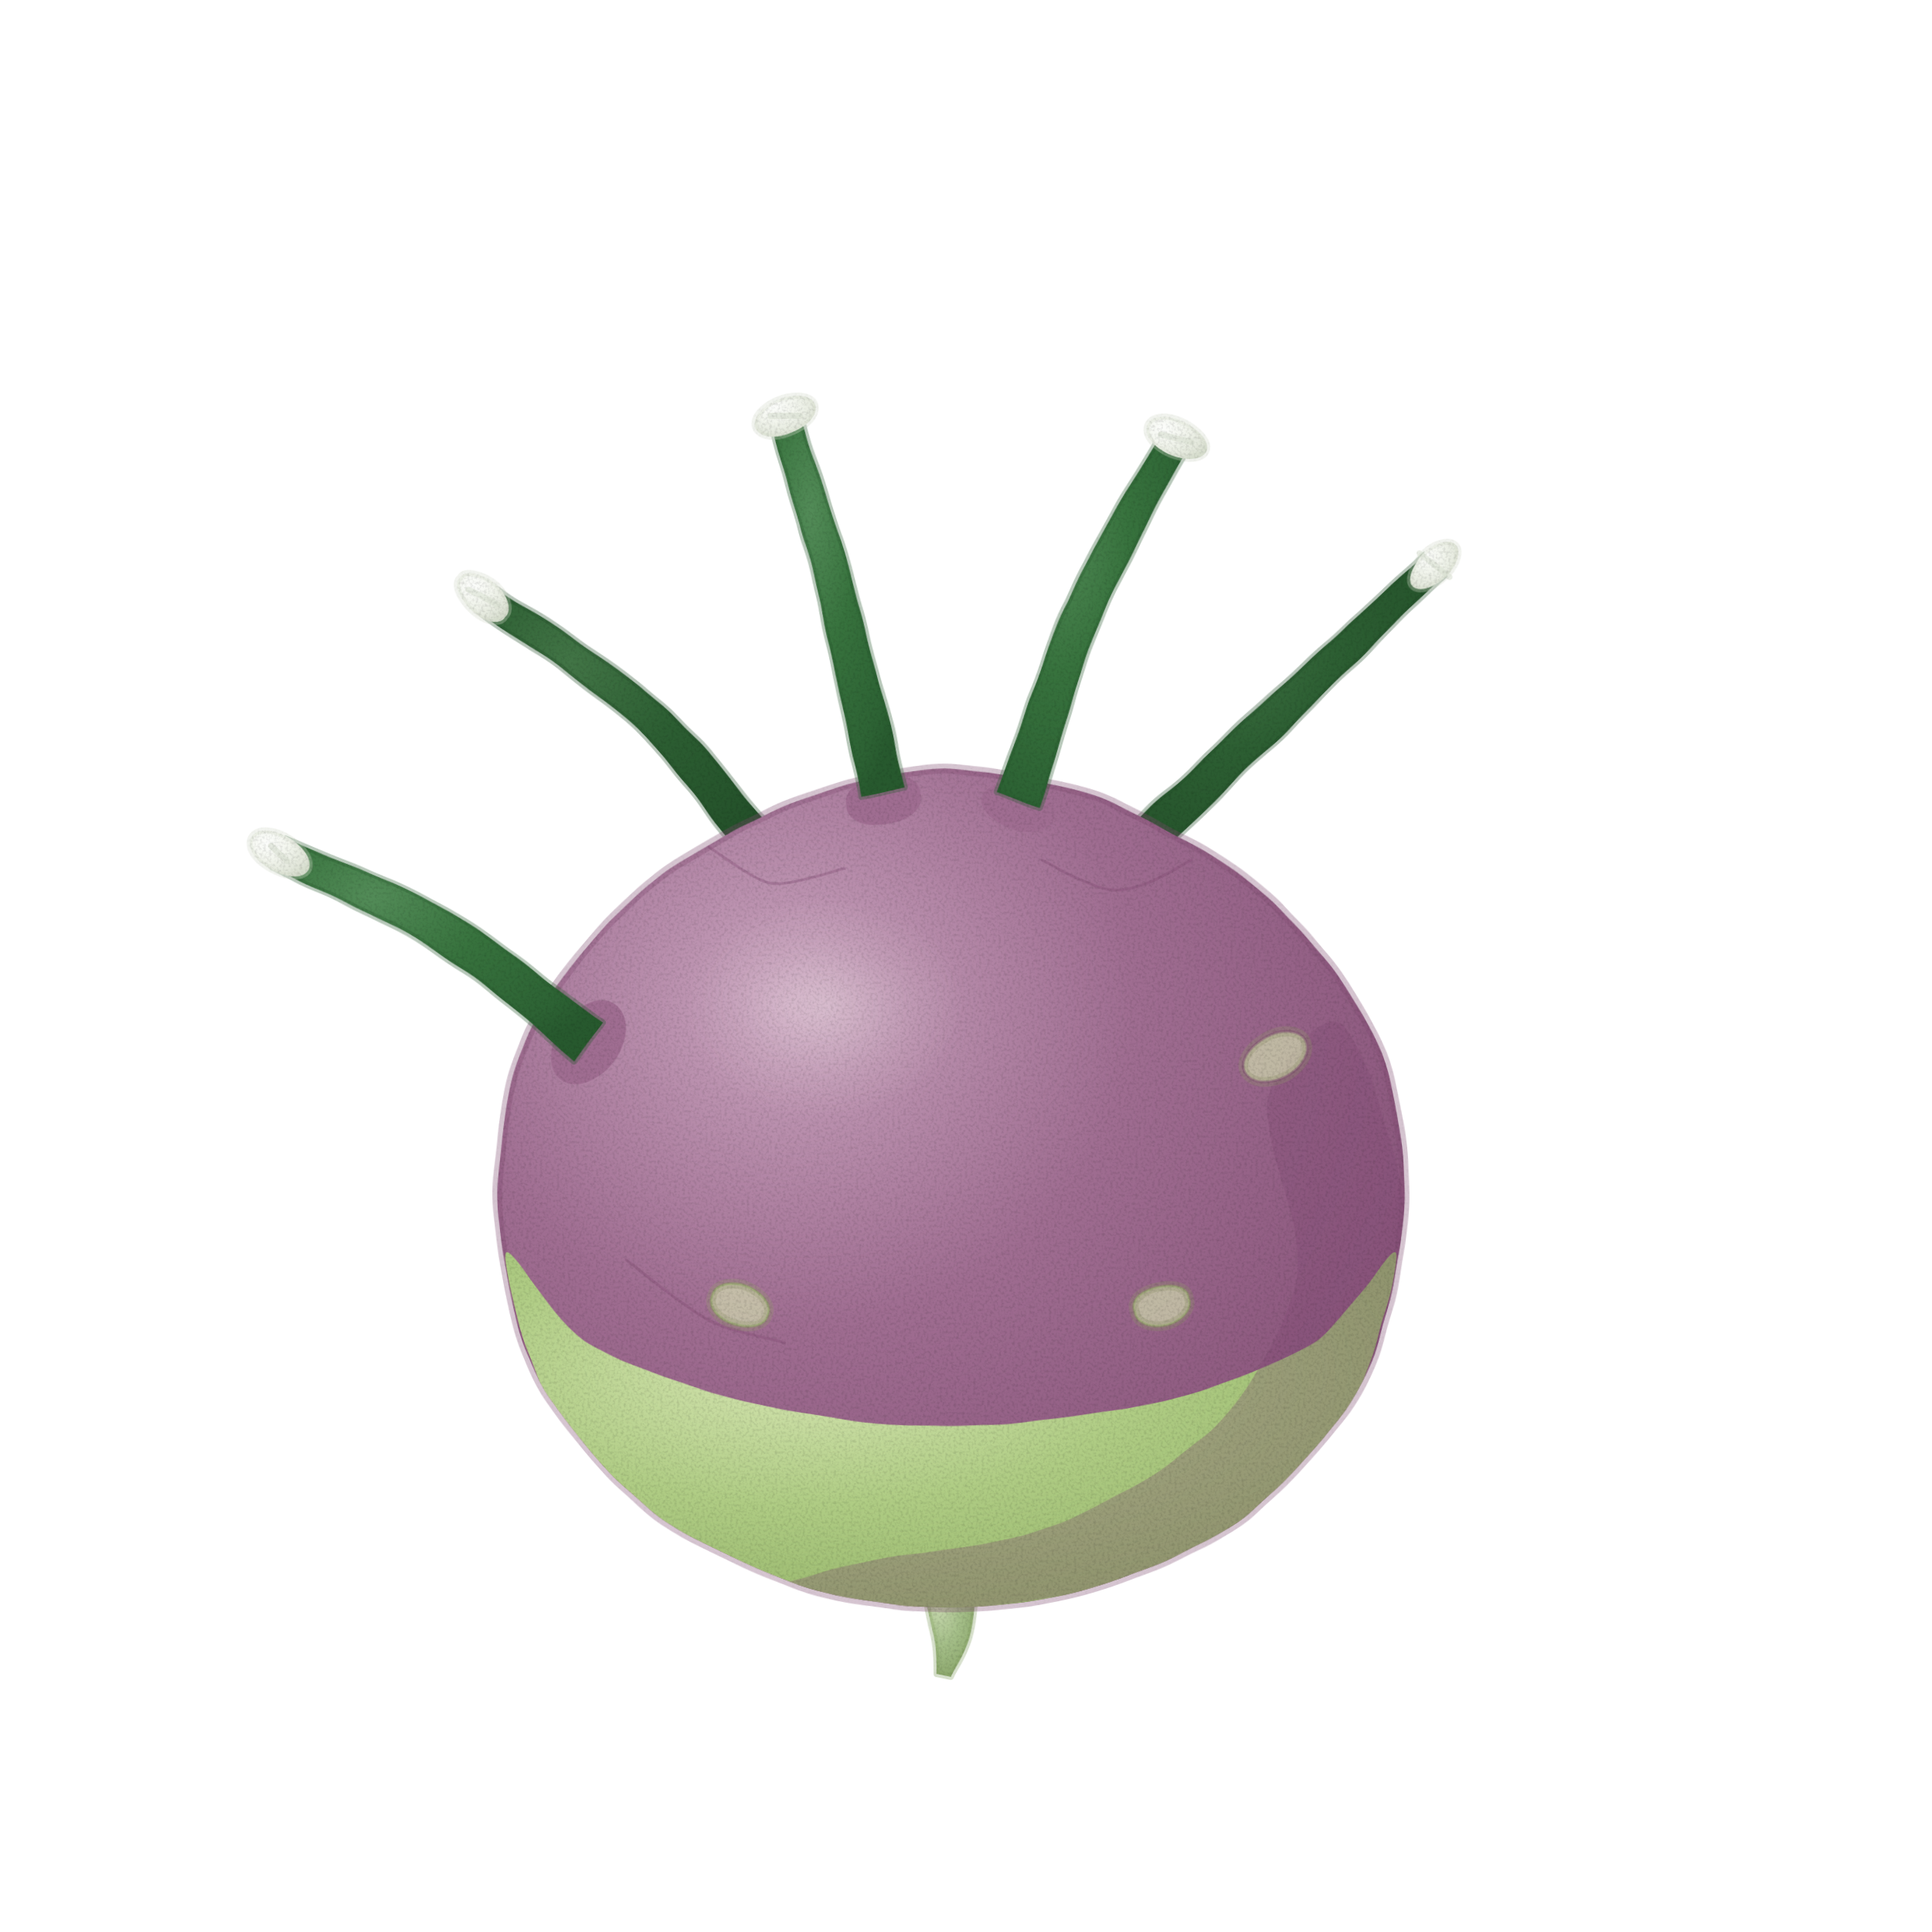
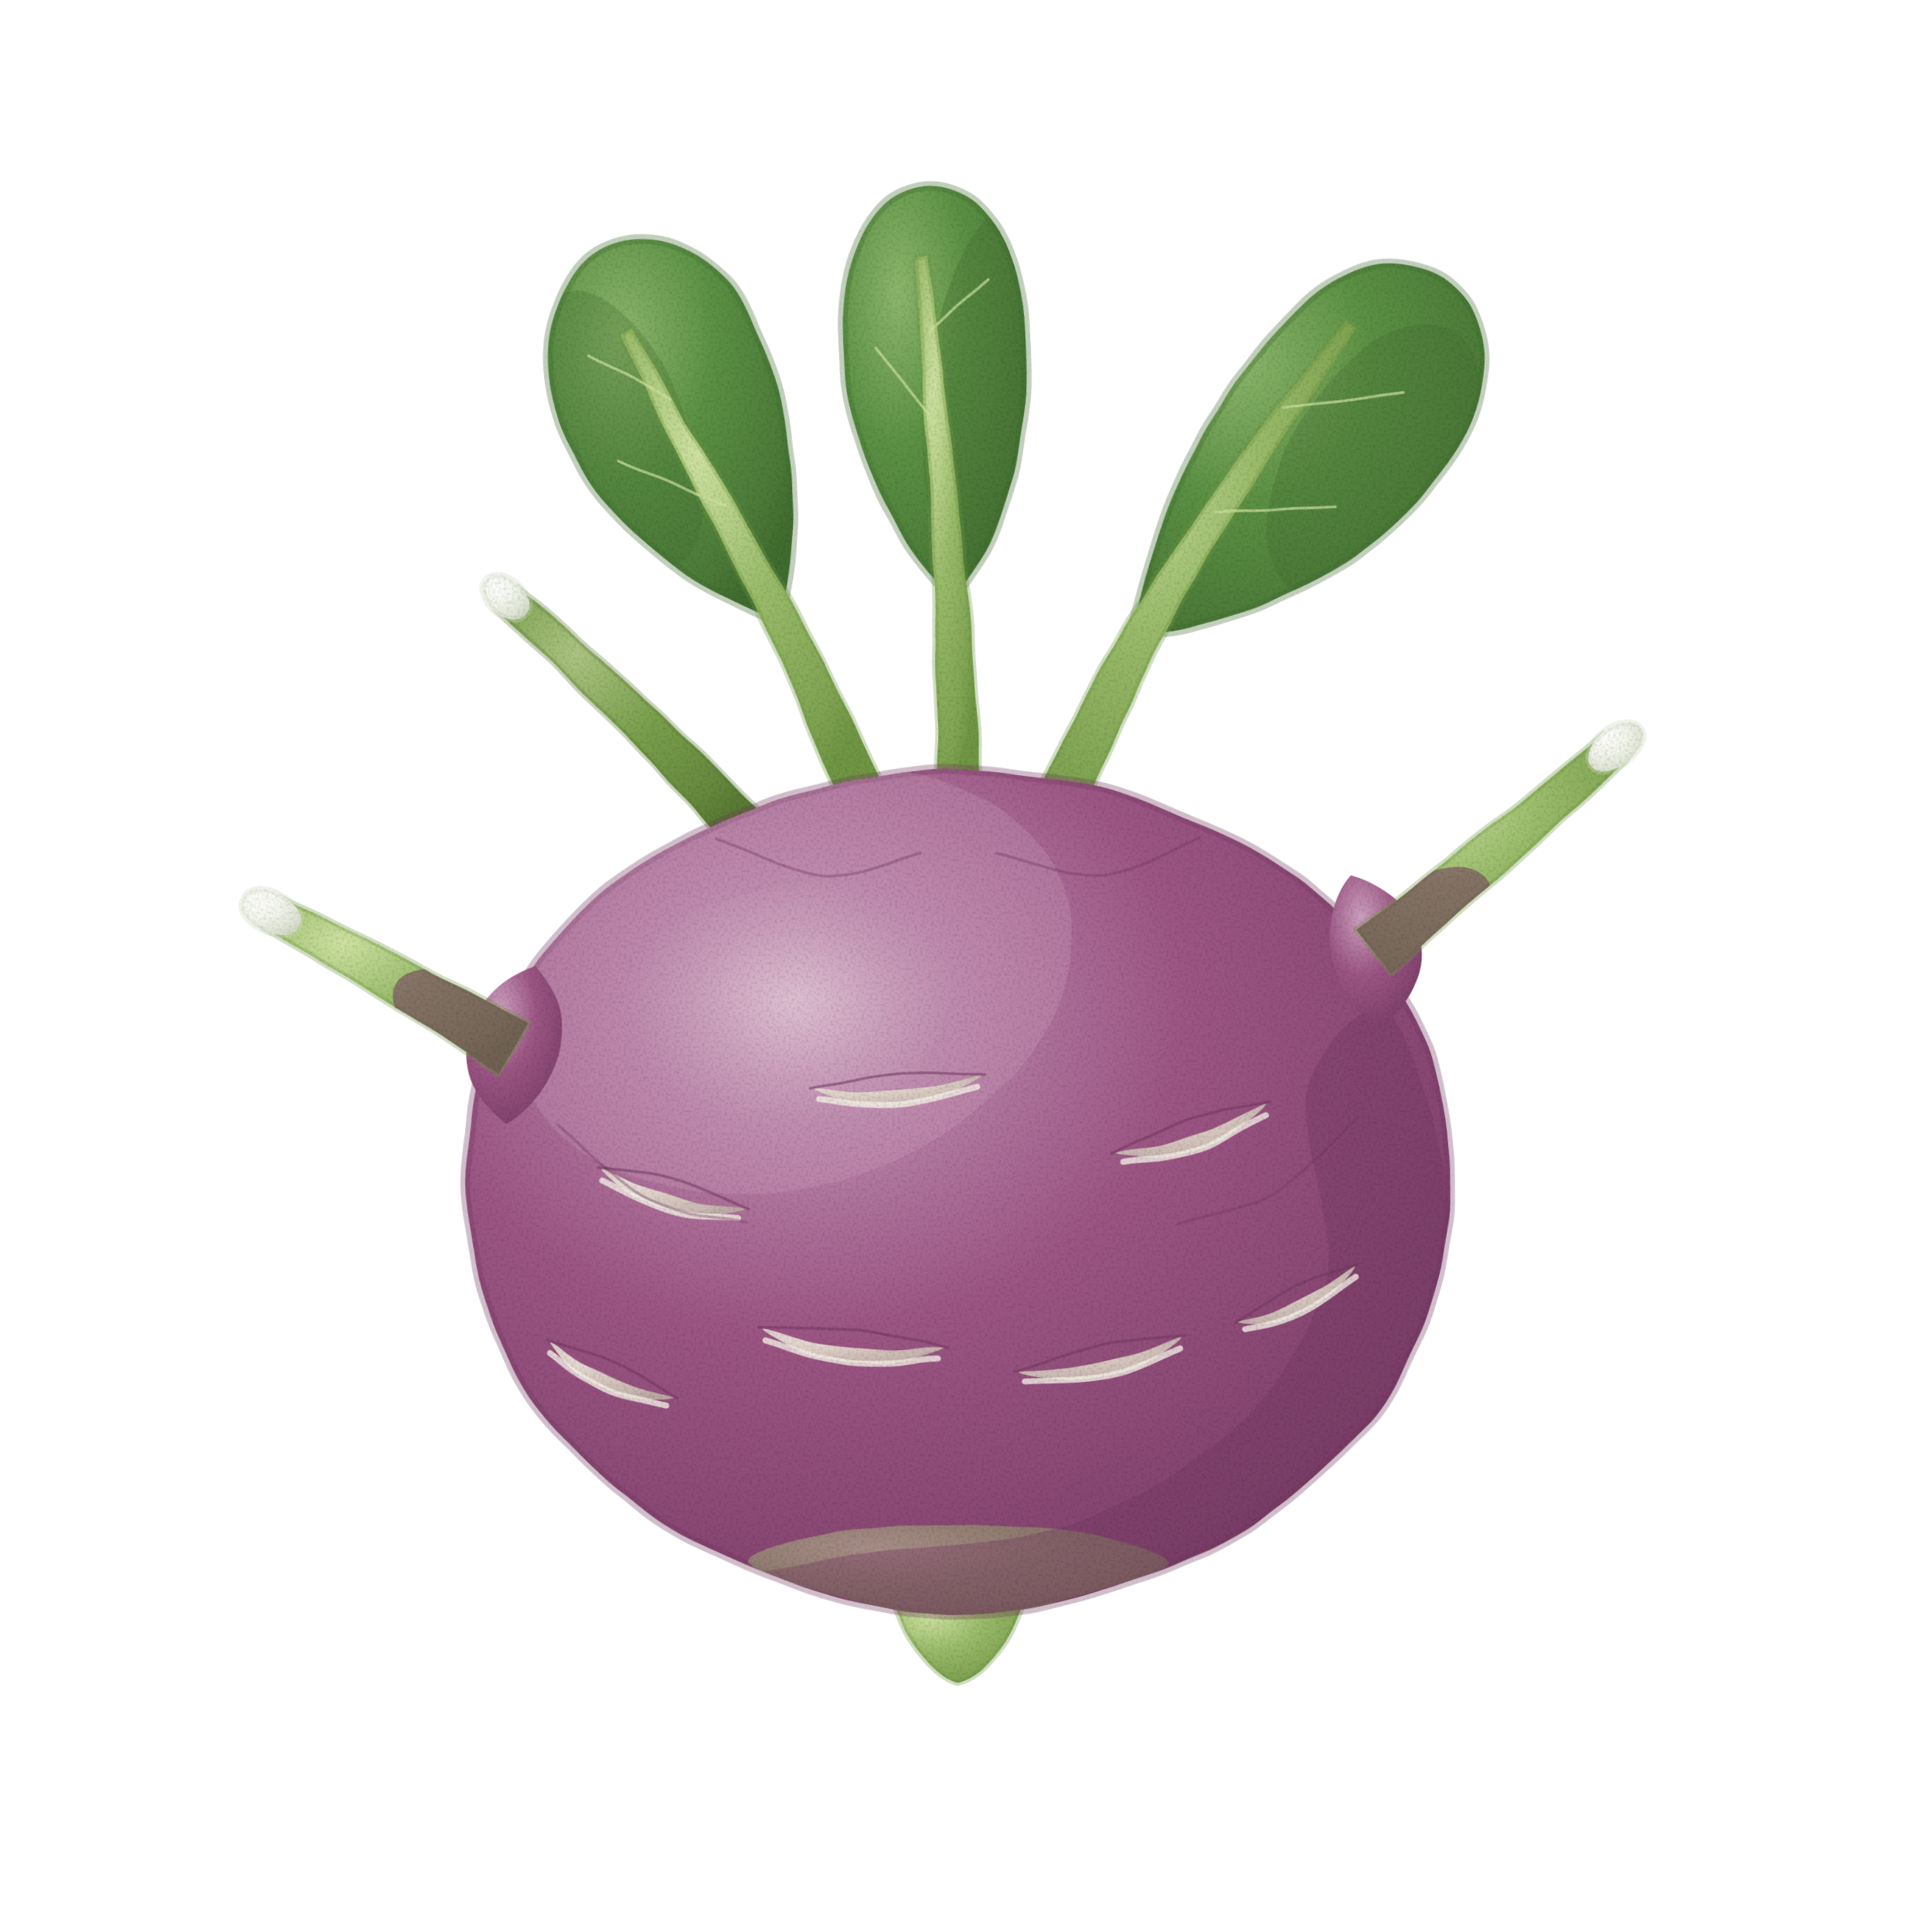
<svg xmlns="http://www.w3.org/2000/svg" viewBox="0 0 512 512" role="img" aria-label="콜라비 — 움직임, 윤곽 없는 수채" data-asset="watercolor-kohlrabi-motion" data-food="kohlrabi" data-style="watercolor" data-variant="motion" stroke-linecap="round" stroke-linejoin="round">
-   <style>[data-asset="watercolor-kohlrabi-motion"] [data-part="body"]{transform-box:view-box;transform-origin:252px 426px;animation:watercolor-kohlrabi-motion-m0 7.6s cubic-bezier(.37,0,.63,1) 0s infinite}[data-asset="watercolor-kohlrabi-motion"] [data-part="stalk-top-l"]{transform-box:view-box;transform-origin:234px 210px;animation:watercolor-kohlrabi-motion-m1 7.6s cubic-bezier(.37,0,.63,1) -1.368s infinite}[data-asset="watercolor-kohlrabi-motion"] [data-part="stalk-top-r"]{transform-box:view-box;transform-origin:270px 212px;animation:watercolor-kohlrabi-motion-m2 7.6s cubic-bezier(.37,0,.63,1) -3.192s infinite}[data-asset="watercolor-kohlrabi-motion"] [data-part="stalk-side"]{transform-box:view-box;transform-origin:156px 276px;animation:watercolor-kohlrabi-motion-m3 7.6s cubic-bezier(.37,0,.63,1) -2.28s infinite}[data-asset="watercolor-kohlrabi-motion"] [data-part="shine"]{transform-box:fill-box;transform-origin:center;animation:watercolor-kohlrabi-motion-m4 7.6s cubic-bezier(.37,0,.63,1) -0.912s infinite}@keyframes watercolor-kohlrabi-motion-m0{0%,100%{rotate:0deg}25%{rotate:0.6deg}75%{rotate:-0.525deg}}@keyframes watercolor-kohlrabi-motion-m1{0%,100%{rotate:0deg}25%{rotate:1.05deg}75%{rotate:-0.9deg}}@keyframes watercolor-kohlrabi-motion-m2{0%,100%{rotate:0deg}25%{rotate:-0.9deg}75%{rotate:0.975deg}}@keyframes watercolor-kohlrabi-motion-m3{0%,100%{rotate:0deg}25%{rotate:1.125deg}75%{rotate:-0.975deg}}@keyframes watercolor-kohlrabi-motion-m4{0%,100%{translate:0px 0}25%{translate:3px 0}75%{translate:-3px 0}}@media (prefers-reduced-motion:reduce){[data-asset="watercolor-kohlrabi-motion"] *{animation:none!important}}</style>
+   <style>[data-asset="watercolor-kohlrabi-motion"] [data-part="body"]{transform-box:view-box;transform-origin:254px 428px;animation:watercolor-kohlrabi-motion-m0 7.6s cubic-bezier(.37,0,.63,1) 0s infinite}[data-asset="watercolor-kohlrabi-motion"] [data-part="stalk-top-l"]{transform-box:view-box;transform-origin:228px 210px;animation:watercolor-kohlrabi-motion-m1 7.6s cubic-bezier(.37,0,.63,1) -1.14s infinite}[data-asset="watercolor-kohlrabi-motion"] [data-part="stalk-top-c"]{transform-box:view-box;transform-origin:254px 206px;animation:watercolor-kohlrabi-motion-m2 7.6s cubic-bezier(.37,0,.63,1) -2.28s infinite}[data-asset="watercolor-kohlrabi-motion"] [data-part="stalk-top-r"]{transform-box:view-box;transform-origin:282px 210px;animation:watercolor-kohlrabi-motion-m3 7.6s cubic-bezier(.37,0,.63,1) -3.42s infinite}[data-asset="watercolor-kohlrabi-motion"] [data-part="stalk-side-l"]{transform-box:view-box;transform-origin:136px 278px;animation:watercolor-kohlrabi-motion-m4 7.6s cubic-bezier(.37,0,.63,1) -1.9s infinite}[data-asset="watercolor-kohlrabi-motion"] [data-part="stalk-side-r"]{transform-box:view-box;transform-origin:364px 252px;animation:watercolor-kohlrabi-motion-m5 7.6s cubic-bezier(.37,0,.63,1) -4.18s infinite}[data-asset="watercolor-kohlrabi-motion"] [data-part="shine"]{transform-box:fill-box;transform-origin:center;animation:watercolor-kohlrabi-motion-m6 7.6s cubic-bezier(.37,0,.63,1) -0.912s infinite}@keyframes watercolor-kohlrabi-motion-m0{0%,100%{rotate:0deg}25%{rotate:0.525deg}75%{rotate:-0.45deg}}@keyframes watercolor-kohlrabi-motion-m1{0%,100%{rotate:0deg}25%{rotate:1.05deg}75%{rotate:-0.9deg}}@keyframes watercolor-kohlrabi-motion-m2{0%,100%{rotate:0deg}25%{rotate:-0.825deg}75%{rotate:0.9deg}}@keyframes watercolor-kohlrabi-motion-m3{0%,100%{rotate:0deg}25%{rotate:-0.975deg}75%{rotate:1.05deg}}@keyframes watercolor-kohlrabi-motion-m4{0%,100%{rotate:0deg}25%{rotate:1.125deg}75%{rotate:-0.975deg}}@keyframes watercolor-kohlrabi-motion-m5{0%,100%{rotate:0deg}25%{rotate:-1.05deg}75%{rotate:0.975deg}}@keyframes watercolor-kohlrabi-motion-m6{0%,100%{translate:0px 0}25%{translate:3px 0}75%{translate:-3px 0}}@media (prefers-reduced-motion:reduce){[data-asset="watercolor-kohlrabi-motion"] *{animation:none!important}}</style>
  <defs>
    <radialGradient id="watercolor-kohlrabi-motion-g-stalkBack-soft" cx="0.3" cy="0.26" r="0.84">
-       <stop offset="0" stop-color="#427546" />
-       <stop offset="0.45" stop-color="#2c5e32" />
-       <stop offset="0.86" stop-color="#25532b" />
-       <stop offset="1" stop-color="#214d27" />
+       <stop offset="0" stop-color="#adc482" />
+       <stop offset="0.45" stop-color="#7aa14d" />
+       <stop offset="0.86" stop-color="#65893d" />
+       <stop offset="1" stop-color="#587a33" />
    </radialGradient>
    <radialGradient id="watercolor-kohlrabi-motion-g-cut-soft" cx="0.3" cy="0.26" r="0.84">
-       <stop offset="0" stop-color="#fcfdfb" />
-       <stop offset="0.45" stop-color="#f2f5ed" />
-       <stop offset="0.86" stop-color="#e1e6d9" />
-       <stop offset="1" stop-color="#d6ddcd" />
+       <stop offset="0" stop-color="#fdfdfb" />
+       <stop offset="0.45" stop-color="#f3f6ec" />
+       <stop offset="0.86" stop-color="#dfe5d5" />
+       <stop offset="1" stop-color="#d3dbc7" />
    </radialGradient>
-     <radialGradient id="watercolor-kohlrabi-motion-g-root-soft" cx="0.3" cy="0.26" r="0.84">
-       <stop offset="0" stop-color="#c5d7ac" />
-       <stop offset="0.45" stop-color="#a5bf89" />
-       <stop offset="0.86" stop-color="#90ab71" />
-       <stop offset="1" stop-color="#839f63" />
-     </radialGradient>
-     <radialGradient id="watercolor-kohlrabi-motion-g-skinPurple-soft" cx="0.32" cy="0.28" r="0.85">
-       <stop offset="0" stop-color="#c9a4be" />
-       <stop offset="0.45" stop-color="#9f6d91" />
-       <stop offset="0.86" stop-color="#8b577d" />
-       <stop offset="1" stop-color="#7f4970" />
+     <radialGradient id="watercolor-kohlrabi-motion-g-leaf-soft" cx="0.3" cy="0.26" r="0.84">
+       <stop offset="0" stop-color="#8db66c" />
+       <stop offset="0.45" stop-color="#5b9144" />
+       <stop offset="0.86" stop-color="#4b7a37" />
+       <stop offset="1" stop-color="#416c2f" />
    </radialGradient>
    <clipPath id="watercolor-kohlrabi-motion-clip0">
-       <path d="M252 204 C264.3 204 279.4 207.1 292 212 C304.6 216.9 323 226.5 334 236 C345 245.5 358.2 261.4 364 274 C369.8 286.6 372.3 304.2 372 318 C371.7 331.8 368.1 351.4 362 364 C355.9 376.6 342.7 391.4 332 400 C321.3 408.6 304.3 416 292 420 C279.7 424 264.3 426 252 426 C239.7 426 224.3 424 212 420 C199.7 416 182.7 408.6 172 400 C161.3 391.4 148.1 376.6 142 364 C135.9 351.4 132.3 331.8 132 318 C131.7 304.2 134.2 286.6 140 274 C145.8 261.4 159 245.5 170 236 C181 226.5 199.4 216.9 212 212 C224.6 207.1 239.7 204 252 204Z" />
+       <path d="M252 158 C232 138 220 106 224 76 C228 54 242 44 256 52 C270 60 276 88 270 118 C266 138 260 152 252 158 Z" />
    </clipPath>
-     <radialGradient id="watercolor-kohlrabi-motion-g-skinGreen-soft" cx="0.34" cy="0.32" r="0.85">
-       <stop offset="0" stop-color="#d6e5b2" />
-       <stop offset="0.45" stop-color="#afcc84" />
-       <stop offset="0.86" stop-color="#97b66b" />
-       <stop offset="1" stop-color="#89a95b" />
+     <radialGradient id="watercolor-kohlrabi-motion-g-stalk-soft" cx="0.3" cy="0.26" r="0.84">
+       <stop offset="0" stop-color="#cee2a2" />
+       <stop offset="0.45" stop-color="#9abc6a" />
+       <stop offset="0.86" stop-color="#7fa452" />
+       <stop offset="1" stop-color="#6f9643" />
    </radialGradient>
+     <clipPath id="watercolor-kohlrabi-motion-clip1">
+       <path d="M206 164 C182 156 158 138 148 112 C142 94 146 74 160 66 C174 58 192 68 200 86 C210 108 214 138 206 164 Z" />
+     </clipPath>
+     <clipPath id="watercolor-kohlrabi-motion-clip2">
+       <path d="M300 168 C306 136 322 102 346 80 C364 64 386 68 392 86 C398 106 382 132 358 148 C336 162 314 168 300 168 Z" />
+     </clipPath>
+     <radialGradient id="watercolor-kohlrabi-motion-g-skinPurple-soft" cx="0.34" cy="0.28" r="0.86">
+       <stop offset="0" stop-color="#cca0bf" />
+       <stop offset="0.45" stop-color="#9c5684" />
+       <stop offset="0.86" stop-color="#81426d" />
+       <stop offset="1" stop-color="#71365f" />
+     </radialGradient>
+     <clipPath id="watercolor-kohlrabi-motion-clip3">
+       <path d="M254 204 C268.7 204 287.6 207.1 302 212 C316.4 216.9 336.3 226.2 348 236 C359.7 245.8 372.5 262.5 378 276 C383.5 289.5 385.5 309.6 384 324 C382.5 338.4 376 357.7 368 370 C360 382.3 344 396 332 404 C320 412 302 418.3 290 422 C278 425.7 265 428 254 428 C243 428 230 425.7 218 422 C206 418.3 188 412 176 404 C164 396 148 382.3 140 370 C132 357.7 125.5 338.4 124 324 C122.5 309.6 124.5 289.5 130 276 C135.5 262.5 148.3 245.8 160 236 C171.7 226.2 191.6 216.9 206 212 C220.4 207.1 239.3 204 254 204Z" />
+     </clipPath>
    <radialGradient id="watercolor-kohlrabi-motion-gloss">
      <stop stop-color="#fffdf9" stop-opacity=".85" />
      <stop offset=".6" stop-color="#fffdf9" stop-opacity=".25" />
      <stop offset="1" stop-color="#fffdf9" stop-opacity="0" />
    </radialGradient>
-     <radialGradient id="watercolor-kohlrabi-motion-g-stalk-soft" cx="0.3" cy="0.26" r="0.84">
-       <stop offset="0" stop-color="#538c58" />
-       <stop offset="0.45" stop-color="#37723d" />
-       <stop offset="0.86" stop-color="#2d6334" />
-       <stop offset="1" stop-color="#27592e" />
+     <radialGradient id="watercolor-kohlrabi-motion-g-scar-soft" cx="0.3" cy="0.26" r="0.84">
+       <stop offset="0" stop-color="#f6f2e8" />
+       <stop offset="0.45" stop-color="#e2dacb" />
+       <stop offset="0.86" stop-color="#cdc2b5" />
+       <stop offset="1" stop-color="#c0b3a7" />
    </radialGradient>
+     <clipPath id="watercolor-kohlrabi-motion-clip4">
+       <path d="M139.8 271.5 C134 268.4 115.9 258.3 105 252.7 C94.1 247 79.4 240.3 74.2 237.8 L69.8 246.2 C74.6 249 88.6 257 99 263.3 C109.4 269.7 126.7 280.9 132.2 284.5Z" />
+     </clipPath>
+     <clipPath id="watercolor-kohlrabi-motion-clip5">
+       <path d="M368.6 257.6 C374.1 252.7 391.4 237.9 401.8 228.5 C412.2 219.1 426.1 205.9 430.9 201.4 L425.1 194.6 C419.9 198.8 405.2 210.9 394.2 219.5 C383.3 228.1 365.2 241.9 359.4 246.4Z" />
+     </clipPath>
    <filter id="watercolor-kohlrabi-motion-fx" filterUnits="userSpaceOnUse" x="0" y="0" width="512" height="512" color-interpolation-filters="sRGB">
      <feTurbulence type="fractalNoise" baseFrequency="0.05" numOctaves="2" seed="7" result="w" />
      <feDisplacementMap in="SourceGraphic" in2="w" scale="1.4" xChannelSelector="R" yChannelSelector="G" result="d" />
      <feTurbulence type="fractalNoise" baseFrequency="1.35" numOctaves="2" seed="3" result="n" />
      <feColorMatrix in="n" type="matrix" values="0 0 0 0 0 0 0 0 0 0 0 0 0 0 0 0.24 0 0 0 -0.101" result="na" />
      <feComposite in="na" in2="d" operator="in" result="g" />
      <feMerge>
        <feMergeNode in="d" />
        <feMergeNode in="g" />
      </feMerge>
    </filter>
  </defs>
  <g filter="url(#watercolor-kohlrabi-motion-fx)">
-     <path d="M210.2 226.4 C204.3 219.8 188.5 198.5 175.1 186.6 C161.8 174.7 137.7 160.2 130.2 155 L125.8 161 C133 166.4 156.2 181.3 168.9 193.4 C181.5 205.5 196.3 226.9 201.8 233.6Z" fill="url(#watercolor-kohlrabi-motion-g-stalkBack-soft)" stroke="#214d27" stroke-width="1.6" stroke-opacity="0.32" />
-     <path d="M121.9 152.9 A8 4.2 40 1 0 134.1 163.1 A8 4.2 40 1 0 121.9 152.9Z" fill="url(#watercolor-kohlrabi-motion-g-cut-soft)" stroke="#d6ddcd" stroke-width="1.6" stroke-opacity="0.32" />
-     <path d="M124 156 C125.3 156.7 130.7 159.3 132 160" fill="none" stroke="#d6ddcd" stroke-width="1.6" opacity="0.5" />
-     <path d="M303.8 230 C310.7 223.2 332.1 202.2 345.2 189.4 C358.3 176.5 376.3 158.8 382.6 152.7 L377.4 147.3 C371 153.2 352.4 170.2 338.8 182.6 C325.3 195.1 303.3 215.5 296.2 222Z" fill="url(#watercolor-kohlrabi-motion-g-stalkBack-soft)" stroke="#214d27" stroke-width="1.6" stroke-opacity="0.32" />
-     <path d="M374.3 155.7 A8 4.2 -45 1 0 385.7 144.3 A8 4.2 -45 1 0 374.3 155.7Z" fill="url(#watercolor-kohlrabi-motion-g-cut-soft)" stroke="#d6ddcd" stroke-width="1.6" stroke-opacity="0.32" />
-     <path d="M376 147 C377.3 148 382.7 152 384 153" fill="none" stroke="#d6ddcd" stroke-width="1.6" opacity="0.5" />
-     <path d="M245 420 C245.4 422.3 247 429.7 247.5 433.6 C248 437.6 248 441.9 248 443.6 L252 444.4 C252.7 442.7 255.3 438.4 256.5 434.4 C257.7 430.3 258.6 422.4 259 420Z" fill="url(#watercolor-kohlrabi-motion-g-root-soft)" stroke="#839f63" stroke-width="1.6" stroke-opacity="0.32" />
+     <path d="M202.4 215.6 C196.6 210 178.5 192.4 167.6 182.3 C156.6 172.2 141.9 159.6 136.7 155.1 L131.3 160.9 C136.1 165.7 150 179.1 160.4 189.7 C170.8 200.3 188.1 218.6 193.6 224.4Z" fill="url(#watercolor-kohlrabi-motion-g-stalkBack-soft)" stroke="#587a33" stroke-width="1.6" stroke-opacity="0.32" />
+     <path d="M128.5 153.4 A7.2 4.2 40 1 0 139.5 162.6 A7.2 4.2 40 1 0 128.5 153.4Z" fill="url(#watercolor-kohlrabi-motion-g-cut-soft)" stroke="#d3dbc7" stroke-width="1.6" stroke-opacity="0.32" />
+     <g data-part="stalk-top-c">
+       <path d="M252 158 C232 138 220 106 224 76 C228 54 242 44 256 52 C270 60 276 88 270 118 C266 138 260 152 252 158 Z" fill="url(#watercolor-kohlrabi-motion-g-leaf-soft)" stroke="#416c2f" stroke-width="2.6" stroke-opacity="0.32" />
+       <g clip-path="url(#watercolor-kohlrabi-motion-clip0)">
+         <path d="M246.2 99.8 A16 44 8 1 0 277.8 104.2 A16 44 8 1 0 246.2 99.8Z" fill="#416c2f" opacity="0.32" />
+       </g>
+       <path d="M259.7 205.8 C259.2 197.4 257.8 172.1 256.4 155.7 C254.9 139.4 252.8 122.4 251 107.7 C249.2 93.1 246.5 74.5 245.6 67.8 L242.4 68.2 C242.8 74.8 244.2 93.6 245 108.3 C245.9 123 247.1 139.9 247.6 156.3 C248.2 172.6 248.2 197.9 248.3 206.2Z" fill="url(#watercolor-kohlrabi-motion-g-stalk-soft)" stroke="#6f9643" stroke-width="1.6" stroke-opacity="0.32" />
+       <path d="M248 112 L232 92 M246 88 L262 74" fill="none" stroke="#cee2a2" stroke-width="0.7" opacity="0.7" />
+     </g>
+     <g data-part="stalk-top-l">
+       <path d="M206 164 C182 156 158 138 148 112 C142 94 146 74 160 66 C174 58 192 68 200 86 C210 108 214 138 206 164 Z" fill="url(#watercolor-kohlrabi-motion-g-leaf-soft)" stroke="#416c2f" stroke-width="2.6" stroke-opacity="0.32" />
+       <g clip-path="url(#watercolor-kohlrabi-motion-clip1)">
+         <path d="M147.3 120.7 A18 38 -22 1 0 180.7 107.3 A18 38 -22 1 0 147.3 120.7Z" fill="#416c2f" opacity="0.3" />
+       </g>
+       <path d="M233.7 207.4 C230.1 200.2 220.1 178.4 212.2 163.9 C204.4 149.4 194.3 133.2 186.9 120.5 C179.4 107.7 170.8 92.7 167.5 87.2 L164.5 88.8 C167.2 94.6 174.6 110.3 181.1 123.5 C187.7 136.8 196.9 153.3 203.8 168.1 C210.6 183 219.2 205.2 222.3 212.6Z" fill="url(#watercolor-kohlrabi-motion-g-stalk-soft)" stroke="#6f9643" stroke-width="1.6" stroke-opacity="0.32" />
+       <path d="M192 134 L164 122 M178 106 L156 94" fill="none" stroke="#cee2a2" stroke-width="0.7" opacity="0.7" />
+     </g>
+     <g data-part="stalk-top-r">
+       <path d="M300 168 C306 136 322 102 346 80 C364 64 386 68 392 86 C398 106 382 132 358 148 C336 162 314 168 300 168 Z" fill="url(#watercolor-kohlrabi-motion-g-leaf-soft)" stroke="#416c2f" stroke-width="2.6" stroke-opacity="0.32" />
+       <g clip-path="url(#watercolor-kohlrabi-motion-clip2)">
+         <path d="M345.3 110.3 A22 40 32 1 0 382.7 133.7 A22 40 32 1 0 345.3 110.3Z" fill="#416c2f" opacity="0.32" />
+       </g>
+       <path d="M287.8 212.9 C291.2 205.5 300.4 183.3 308.3 168.4 C316.1 153.6 326.2 137.4 334.8 123.9 C343.3 110.3 355.3 93.2 359.4 87 L356.6 85 C352 90.8 338.7 107 329.2 120.1 C319.8 133.2 308.6 149.1 299.7 163.6 C290.9 178.1 280.1 199.8 276.2 207.1Z" fill="url(#watercolor-kohlrabi-motion-g-stalk-soft)" stroke="#6f9643" stroke-width="1.6" stroke-opacity="0.32" />
+       <path d="M322 136 L354 134 M340 108 L372 104" fill="none" stroke="#cee2a2" stroke-width="0.7" opacity="0.7" />
+     </g>
+     <path d="M236 422 C240 434 246 444 254 446 C262 444 268 434 272 422 Z" fill="url(#watercolor-kohlrabi-motion-g-stalk-soft)" stroke="#6f9643" stroke-width="1.6" stroke-opacity="0.32" />
    <g data-part="body">
-       <path d="M252 204 C264.3 204 279.4 207.1 292 212 C304.6 216.9 323 226.5 334 236 C345 245.5 358.2 261.4 364 274 C369.8 286.6 372.3 304.2 372 318 C371.7 331.8 368.1 351.4 362 364 C355.9 376.6 342.7 391.4 332 400 C321.3 408.6 304.3 416 292 420 C279.7 424 264.3 426 252 426 C239.7 426 224.3 424 212 420 C199.7 416 182.7 408.6 172 400 C161.3 391.4 148.1 376.6 142 364 C135.9 351.4 132.3 331.8 132 318 C131.7 304.2 134.2 286.6 140 274 C145.8 261.4 159 245.5 170 236 C181 226.5 199.4 216.9 212 212 C224.6 207.1 239.7 204 252 204Z" fill="url(#watercolor-kohlrabi-motion-g-skinPurple-soft)" stroke="#7f4970" stroke-width="2.6" stroke-opacity="0.32" />
-       <g clip-path="url(#watercolor-kohlrabi-motion-clip0)">
-         <path d="M134 332 C132.5 334.3 139.5 361.1 146 372 C152.5 382.9 168 398.7 178 406 C188 413.3 203.1 418.9 214 422 C224.9 425.1 240.9 427 252 427 C263.1 427 279.1 425.1 290 422 C300.9 418.9 316 413.3 326 406 C336 398.7 351.5 382.9 358 372 C364.5 361.1 371.5 334.3 370 332 C368.5 329.7 357.7 350.1 348 356 C338.3 361.9 318.1 368.8 304 372 C289.9 375.2 267.3 378 252 378 C236.7 378 214.1 375.2 200 372 C185.9 368.8 165.7 361.9 156 356 C146.3 350.1 135.5 329.7 134 332Z" fill="url(#watercolor-kohlrabi-motion-g-skinGreen-soft)" />
-         <path d="M205 422 C209.1 423.8 241.4 427.5 258 426 C274.6 424.5 303 419.9 318 412 C333 404.1 352.1 385.2 360 372 C367.9 358.8 372.6 336.7 372 322 C371.4 307.3 361.3 276.4 356 272 C350.7 267.6 337.8 282.3 336 292 C334.2 301.7 346.1 325.4 344 338 C341.9 350.6 331.4 368.3 322 378 C312.6 387.7 293.5 398.7 280 404 C266.5 409.3 241 411.4 230 414 C219 416.6 200.9 420.2 205 422Z" fill="#7f4970" opacity="0.32" />
+       <path d="M254 204 C268.7 204 287.6 207.1 302 212 C316.4 216.9 336.3 226.2 348 236 C359.7 245.8 372.5 262.5 378 276 C383.5 289.5 385.5 309.6 384 324 C382.5 338.4 376 357.7 368 370 C360 382.3 344 396 332 404 C320 412 302 418.3 290 422 C278 425.7 265 428 254 428 C243 428 230 425.7 218 422 C206 418.3 188 412 176 404 C164 396 148 382.3 140 370 C132 357.7 125.5 338.4 124 324 C122.5 309.6 124.5 289.5 130 276 C135.5 262.5 148.3 245.8 160 236 C171.7 226.2 191.6 216.9 206 212 C220.4 207.1 239.3 204 254 204Z" fill="url(#watercolor-kohlrabi-motion-g-skinPurple-soft)" stroke="#71365f" stroke-width="2.6" stroke-opacity="0.32" />
+       <g clip-path="url(#watercolor-kohlrabi-motion-clip3)">
+         <path d="M198 414 C198.6 416.6 217.8 421.8 226 424 C234.2 426.2 245.8 429 254 429 C262.2 429 273.8 426.2 282 424 C290.2 421.8 309.4 416.6 310 414 C310.6 411.4 294.2 407.5 286 406 C277.8 404.5 263.4 404 254 404 C244.6 404 230.2 404.5 222 406 C213.8 407.5 197.4 411.4 198 414Z" fill="url(#watercolor-kohlrabi-motion-g-stalk-soft)" opacity="0.45" />
+         <path d="M196 420 C200.4 422.3 239.2 429.5 258 428 C276.8 426.5 307.9 418.5 324 410 C340.1 401.5 359.2 382.9 368 370 C376.8 357.1 384 337 384 322 C384 307 373.6 272.7 368 268 C362.4 263.3 348.3 279.7 346 290 C343.7 300.3 354.6 325.1 352 338 C349.4 350.9 338 368.3 328 378 C318 387.7 298.7 399 284 404 C269.3 409 240.9 409.7 228 412 C215.1 414.3 191.6 417.7 196 420Z" fill="#71365f" opacity="0.38" />
+         <path d="M137.7 283.5 A76 54 -18 1 0 282.3 236.5 A76 54 -18 1 0 137.7 283.5Z" fill="#cca0bf" opacity="0.28" />
        <g data-part="shine">
-           <path d="M190 246 C197.1 240.9 222.7 236.3 232 238 C241.3 239.7 254.6 250.9 256 258 C257.4 265.1 249.4 282.6 242 288 C234.6 293.4 212.5 298 204 296 C195.5 294 184 281.1 182 274 C180 266.9 182.9 251.1 190 246Z" fill="url(#watercolor-kohlrabi-motion-gloss)" opacity="0.36" />
+           <path d="M176 246 C184.5 240.1 214.9 230.9 226 232 C237.1 233.1 252.3 246.1 254 254 C255.7 261.9 246.8 281.8 238 288 C229.2 294.2 202.2 300 192 298 C181.8 296 168.3 281.4 166 274 C163.7 266.6 167.5 251.9 176 246Z" fill="url(#watercolor-kohlrabi-motion-gloss)" opacity="0.38" />
        </g>
-         <path d="M329.8 283.8 A9 6 -25 1 0 346.2 276.2 A9 6 -25 1 0 329.8 283.8Z" fill="#d6e5b2" opacity="0.65" stroke="#89a95b" stroke-width="2.6" stroke-opacity="0.32" />
-         <path d="M329.8 283.8 A9 6 -25 1 0 346.2 276.2 A9 6 -25 1 0 329.8 283.8Z" fill="none" stroke="#7f4970" stroke-width="0.7" opacity="0.45" />
-         <path d="M188.5 343.3 A8 5 20 1 0 203.5 348.7 A8 5 20 1 0 188.5 343.3Z" fill="#d6e5b2" opacity="0.65" stroke="#89a95b" stroke-width="2.6" stroke-opacity="0.32" />
-         <path d="M188.5 343.3 A8 5 20 1 0 203.5 348.7 A8 5 20 1 0 188.5 343.3Z" fill="none" stroke="#89a95b" stroke-width="0.7" opacity="0.45" />
-         <path d="M300.8 347.9 A7.5 4.8 -15 1 0 315.2 344.1 A7.5 4.8 -15 1 0 300.8 347.9Z" fill="#d6e5b2" opacity="0.65" stroke="#89a95b" stroke-width="2.6" stroke-opacity="0.32" />
-         <path d="M300.8 347.9 A7.5 4.8 -15 1 0 315.2 344.1 A7.5 4.8 -15 1 0 300.8 347.9Z" fill="none" stroke="#89a95b" stroke-width="0.7" opacity="0.4" />
-         <path d="M188 224 C190.7 225.7 198 233 204 234 C210 235 220.7 230.7 224 230" fill="none" stroke="#7f4970" stroke-width="0.7" opacity="0.35" />
-         <path d="M276 228 C279.3 229.3 289.3 236 296 236 C302.7 236 312.7 229.3 316 228" fill="none" stroke="#7f4970" stroke-width="0.7" opacity="0.35" />
-         <path d="M166 334 C169.7 336.7 181 346.3 188 350 C195 353.7 204.7 355 208 356" fill="none" stroke="#7f4970" stroke-width="0.7" opacity="0.35" />
+         <path d="M159.1 309.5 C158.9 310 164.9 315.7 169.2 317.8 C173.4 319.9 179.8 321.8 184.5 322.2 C189.3 322.7 197.4 321.1 197.5 320.5 C197.7 320 190 319.9 185.5 319 C180.9 318 174.5 316.1 170.1 314.5 C165.7 313 159.2 308.9 159.1 309.5Z" fill="url(#watercolor-kohlrabi-motion-g-scar-soft)" opacity="0.88" />
+         <path d="M158.2 309 C161.6 309.6 172.2 310.8 178.9 312.8 C185.7 314.7 195.3 319.2 198.5 320.5" fill="none" stroke="#71365f" stroke-width="0.7" opacity="0.55" />
+         <path d="M159.2 312.5 C162.1 313.9 170.6 319 176.6 320.7 C182.7 322.5 192.6 322.6 195.8 323" fill="none" stroke="#f6f2e8" stroke-width="1.6" opacity="0.78" />
+         <path d="M216 288.5 C216 289.1 224.3 292.3 229.5 292.8 C234.7 293.3 242 292.8 247.1 291.5 C252.1 290.3 259.9 286 259.9 285.4 C259.8 284.9 251.9 287.5 246.8 288.2 C241.7 288.8 234.4 289.3 229.3 289.4 C224.1 289.4 215.9 287.9 216 288.5Z" fill="url(#watercolor-kohlrabi-motion-g-scar-soft)" opacity="0.88" />
+         <path d="M214.9 288.3 C218.7 287.7 230.1 285.2 237.8 284.6 C245.4 284.1 257.1 285 261 285.1" fill="none" stroke="#71365f" stroke-width="0.7" opacity="0.55" />
+         <path d="M217.3 291.3 C220.8 291.5 231.4 293.4 238.3 292.9 C245.3 292.4 255.5 289.1 259 288.4" fill="none" stroke="#f6f2e8" stroke-width="1.6" opacity="0.78" />
+         <path d="M295.7 305.5 C295.9 306 304.4 307.2 309.3 306.6 C314.2 305.9 320.9 303.7 325.3 301.4 C329.7 299 335.8 293.1 335.7 292.5 C335.5 292 328.8 296.3 324.2 298.1 C319.7 299.9 313 302.1 308.3 303.3 C303.5 304.6 295.5 305 295.7 305.5Z" fill="url(#watercolor-kohlrabi-motion-g-scar-soft)" opacity="0.88" />
+         <path d="M294.6 305.6 C298 304.1 308 299.1 315 296.8 C321.9 294.5 333 292.8 336.6 291.9" fill="none" stroke="#71365f" stroke-width="0.7" opacity="0.55" />
+         <path d="M297.6 307.9 C300.9 307.4 311.2 306.8 317.5 304.7 C323.9 302.6 332.5 297.1 335.5 295.6" fill="none" stroke="#f6f2e8" stroke-width="1.6" opacity="0.78" />
+         <path d="M145.9 355.8 C145.7 356.3 150.3 362.1 153.9 364.6 C157.4 367 162.9 369.5 167 370.4 C171.2 371.4 178.6 370.9 178.8 370.4 C179 370 172.2 369 168.3 367.6 C164.3 366.1 158.9 363.7 155.1 361.7 C151.4 359.8 146.2 355.3 145.9 355.8Z" fill="url(#watercolor-kohlrabi-motion-g-scar-soft)" opacity="0.88" />
+         <path d="M145.2 355.2 C148.2 356.2 157.5 358.6 163.3 361.1 C169 363.7 177 369 179.8 370.6" fill="none" stroke="#71365f" stroke-width="0.7" opacity="0.55" />
+         <path d="M145.7 358.6 C148.1 360.2 154.9 365.8 160.1 368.2 C165.4 370.5 174.1 371.8 176.9 372.5" fill="none" stroke="#f6f2e8" stroke-width="1.6" opacity="0.78" />
+         <path d="M202.2 352.4 C202.2 353 210.5 357.9 216 359.4 C221.5 360.9 229.4 361.7 235.1 361.4 C240.8 361.1 249.9 358 250 357.4 C250 356.8 241.1 358.1 235.5 357.8 C229.9 357.6 221.9 356.7 216.4 355.8 C210.8 354.9 202.3 351.8 202.2 352.4Z" fill="url(#watercolor-kohlrabi-motion-g-scar-soft)" opacity="0.88" />
+         <path d="M201.1 352 C205.3 352.1 218 351.6 226.4 352.4 C234.7 353.3 247.1 356.5 251.2 357.3" fill="none" stroke="#71365f" stroke-width="0.7" opacity="0.55" />
+         <path d="M203.1 355.5 C206.8 356.5 217.9 360.4 225.5 361.2 C233 362 244.6 360.4 248.5 360.3" fill="none" stroke="#f6f2e8" stroke-width="1.6" opacity="0.78" />
+         <path d="M270.3 363.6 C270.4 364.1 279.1 366.1 284.3 365.9 C289.5 365.7 296.6 364.2 301.5 362.2 C306.3 360.3 313.4 355 313.3 354.4 C313.2 353.9 305.7 357.6 300.8 358.9 C295.8 360.3 288.6 361.8 283.6 362.6 C278.5 363.4 270.1 363 270.3 363.6Z" fill="url(#watercolor-kohlrabi-motion-g-scar-soft)" opacity="0.88" />
+         <path d="M269.1 363.5 C272.8 362.4 283.8 358.3 291.3 356.7 C298.8 355.1 310.5 354.4 314.3 353.9" fill="none" stroke="#71365f" stroke-width="0.7" opacity="0.55" />
+         <path d="M271.9 366.1 C275.5 365.9 286.2 366.3 293 364.8 C299.8 363.4 309.5 358.7 312.8 357.4" fill="none" stroke="#f6f2e8" stroke-width="1.6" opacity="0.78" />
+         <path d="M328.3 350.6 C328.5 351.1 335.6 351.3 339.5 350.3 C343.4 349.2 348.5 346.8 351.7 344.3 C355 341.9 359.1 336.2 358.9 335.7 C358.7 335.3 353.9 339.7 350.4 341.6 C347 343.6 341.9 346.1 338.2 347.6 C334.5 349.1 328.1 350.2 328.3 350.6Z" fill="url(#watercolor-kohlrabi-motion-g-scar-soft)" opacity="0.88" />
+         <path d="M327.5 350.8 C330 349.2 337.3 343.9 342.7 341.3 C348 338.7 356.7 336.2 359.5 335.1" fill="none" stroke="#71365f" stroke-width="0.7" opacity="0.55" />
+         <path d="M330.2 352.5 C332.8 351.8 341.1 350.3 345.9 347.9 C350.8 345.6 357 340 359.2 338.4" fill="none" stroke="#f6f2e8" stroke-width="1.6" opacity="0.78" />
+         <path d="M190 222 C194.7 223.7 209 231.3 218 232 C227 232.7 239.7 227 244 226" fill="none" stroke="#71365f" stroke-width="0.7" opacity="0.38" />
+         <path d="M264 226 C268.7 227 283 232.7 292 232 C301 231.3 313.7 223.7 318 222" fill="none" stroke="#71365f" stroke-width="0.7" opacity="0.38" />
+         <path d="M148 298 C152 301.3 163.7 313.7 172 318 C180.3 322.3 193.7 323 198 324" fill="none" stroke="#71365f" stroke-width="0.7" opacity="0.38" />
+         <path d="M312 324 C316.3 322.7 330 320.7 338 316 C346 311.3 356.3 299.3 360 296" fill="none" stroke="#71365f" stroke-width="0.7" opacity="0.38" />
      </g>
    </g>
-     <path d="M149 271.1 A8.5 12 35 1 0 163 280.9 A8.5 12 35 1 0 149 271.1Z" fill="#9f6d91" />
-     <g data-part="stalk-side">
-       <path d="M159.8 271 C152.9 266.1 132.7 249.7 118.7 241.5 C104.7 233.4 83 225.4 75.8 222.2 L72.2 229.8 C79 233.3 99.9 242 113.3 250.5 C126.6 259 145.8 275.9 152.3 281Z" fill="url(#watercolor-kohlrabi-motion-g-stalk-soft)" stroke="#27592e" stroke-width="1.6" stroke-opacity="0.32" />
-       <path d="M66.6 221.8 A8.5 4.8 30 1 0 81.4 230.3 A8.5 4.8 30 1 0 66.6 221.8Z" fill="url(#watercolor-kohlrabi-motion-g-cut-soft)" stroke="#d6ddcd" stroke-width="1.6" stroke-opacity="0.32" />
-       <path d="M72 224 C72.7 224.7 75.3 227.3 76 228" fill="none" stroke="#d6ddcd" stroke-width="1.6" opacity="0.55" />
+     <path d="M134 298 C118 286 120 264 142 256 C154 268 150 288 134 298 Z" fill="url(#watercolor-kohlrabi-motion-g-skinPurple-soft)" />
+     <g data-part="stalk-side-l">
+       <path d="M139.8 271.5 C134 268.4 115.9 258.3 105 252.7 C94.1 247 79.4 240.3 74.2 237.8 L69.8 246.2 C74.6 249 88.6 257 99 263.3 C109.4 269.7 126.7 280.9 132.2 284.5Z" fill="url(#watercolor-kohlrabi-motion-g-stalk-soft)" stroke="#6f9643" stroke-width="1.6" stroke-opacity="0.32" />
+       <g clip-path="url(#watercolor-kohlrabi-motion-clip4)">
+         <path d="M104.8 260.7 A24 12 28 1 0 147.2 283.3 A24 12 28 1 0 104.8 260.7Z" fill="#71365f" opacity="0.55" />
+       </g>
+       <path d="M64.8 238.2 A8.2 4.8 28 1 0 79.2 245.8 A8.2 4.8 28 1 0 64.8 238.2Z" fill="url(#watercolor-kohlrabi-motion-g-cut-soft)" stroke="#d3dbc7" stroke-width="1.6" stroke-opacity="0.32" />
    </g>
-     <path d="M224.2 213.7 A10 6 -10 1 0 243.8 210.3 A10 6 -10 1 0 224.2 213.7Z" fill="#9f6d91" />
-     <g data-part="stalk-top-l">
-       <path d="M239.8 208.7 C237.7 200 231.5 173.4 226.8 156.7 C222.2 140.1 214.3 116.9 211.8 108.9 L204.2 111.1 C206.3 119.1 213.2 142.6 217.2 159.3 C221.2 176 226.3 202.7 228.2 211.3Z" fill="url(#watercolor-kohlrabi-motion-g-stalk-soft)" stroke="#27592e" stroke-width="1.6" stroke-opacity="0.32" />
-       <path d="M200 112.9 A8.5 4.8 -20 1 0 216 107.1 A8.5 4.8 -20 1 0 200 112.9Z" fill="url(#watercolor-kohlrabi-motion-g-cut-soft)" stroke="#d6ddcd" stroke-width="1.6" stroke-opacity="0.32" />
-       <path d="M204 110 C205.3 110 210.7 110 212 110" fill="none" stroke="#d6ddcd" stroke-width="1.6" opacity="0.55" />
-     </g>
-     <path d="M260.3 211.4 A10 6 15 1 0 279.7 216.6 A10 6 15 1 0 260.3 211.4Z" fill="#9f6d91" />
-     <g data-part="stalk-top-r">
-       <path d="M275.7 214 C278.5 205.3 285.9 178 292.6 162 C299.2 146 311.7 125.3 315.5 117.9 L308.5 114.1 C304.3 121.4 290.8 142 283.4 158 C276.1 174 267.5 201.4 264.3 210Z" fill="url(#watercolor-kohlrabi-motion-g-stalk-soft)" stroke="#27592e" stroke-width="1.6" stroke-opacity="0.32" />
-       <path d="M304.3 112.4 A8.5 4.8 25 1 0 319.7 119.6 A8.5 4.8 25 1 0 304.3 112.4Z" fill="url(#watercolor-kohlrabi-motion-g-cut-soft)" stroke="#d6ddcd" stroke-width="1.6" stroke-opacity="0.32" />
-       <path d="M308 115 C309.3 115.3 314.7 116.7 316 117" fill="none" stroke="#d6ddcd" stroke-width="1.6" opacity="0.55" />
+     <path d="M366 272 C382 260 380 238 358 232 C348 244 352 264 366 272 Z" fill="url(#watercolor-kohlrabi-motion-g-skinPurple-soft)" />
+     <g data-part="stalk-side-r">
+       <path d="M368.6 257.6 C374.1 252.7 391.4 237.9 401.8 228.5 C412.2 219.1 426.1 205.9 430.9 201.4 L425.1 194.6 C419.9 198.8 405.2 210.9 394.2 219.5 C383.3 228.1 365.2 241.9 359.4 246.4Z" fill="url(#watercolor-kohlrabi-motion-g-stalk-soft)" stroke="#6f9643" stroke-width="1.6" stroke-opacity="0.32" />
+       <g clip-path="url(#watercolor-kohlrabi-motion-clip5)">
+         <path d="M353.6 258.7 A24 12 -32 1 0 394.4 233.3 A24 12 -32 1 0 353.6 258.7Z" fill="#71365f" opacity="0.55" />
+       </g>
+       <path d="M421.7 202.9 A8 4.6 -38 1 0 434.3 193.1 A8 4.6 -38 1 0 421.7 202.9Z" fill="url(#watercolor-kohlrabi-motion-g-cut-soft)" stroke="#d3dbc7" stroke-width="1.6" stroke-opacity="0.32" />
    </g>
  </g>
</svg>
